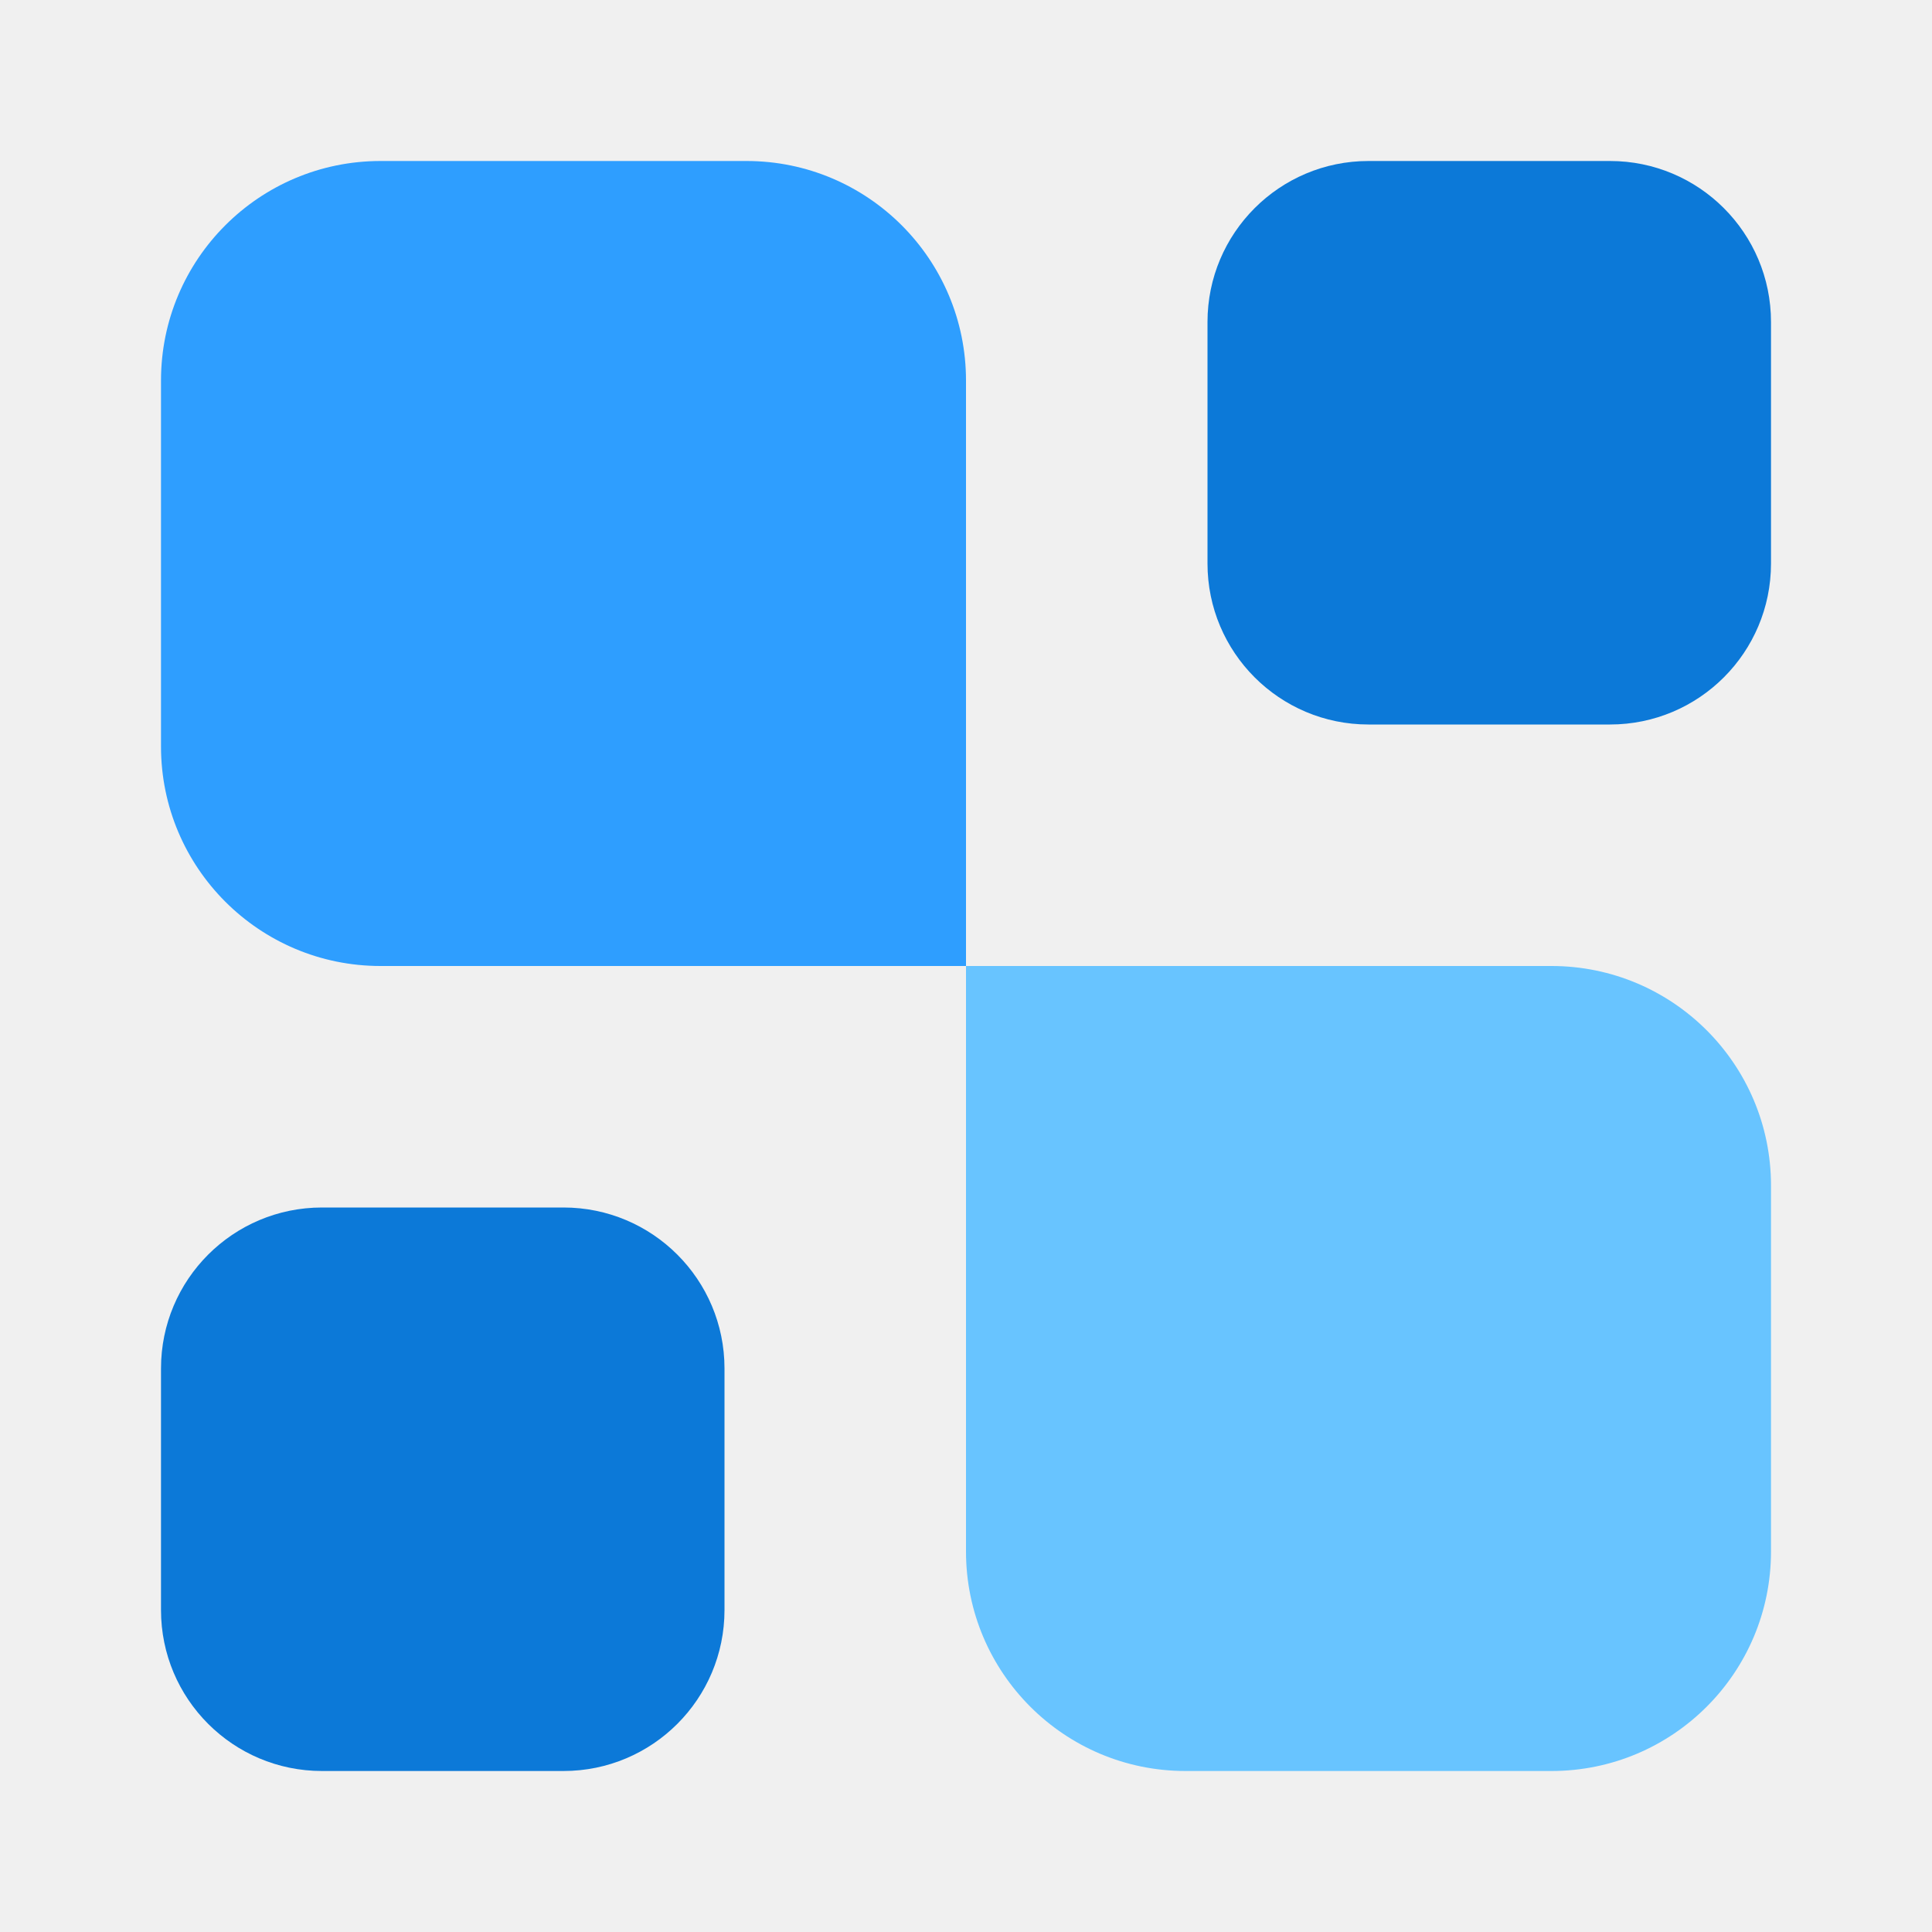
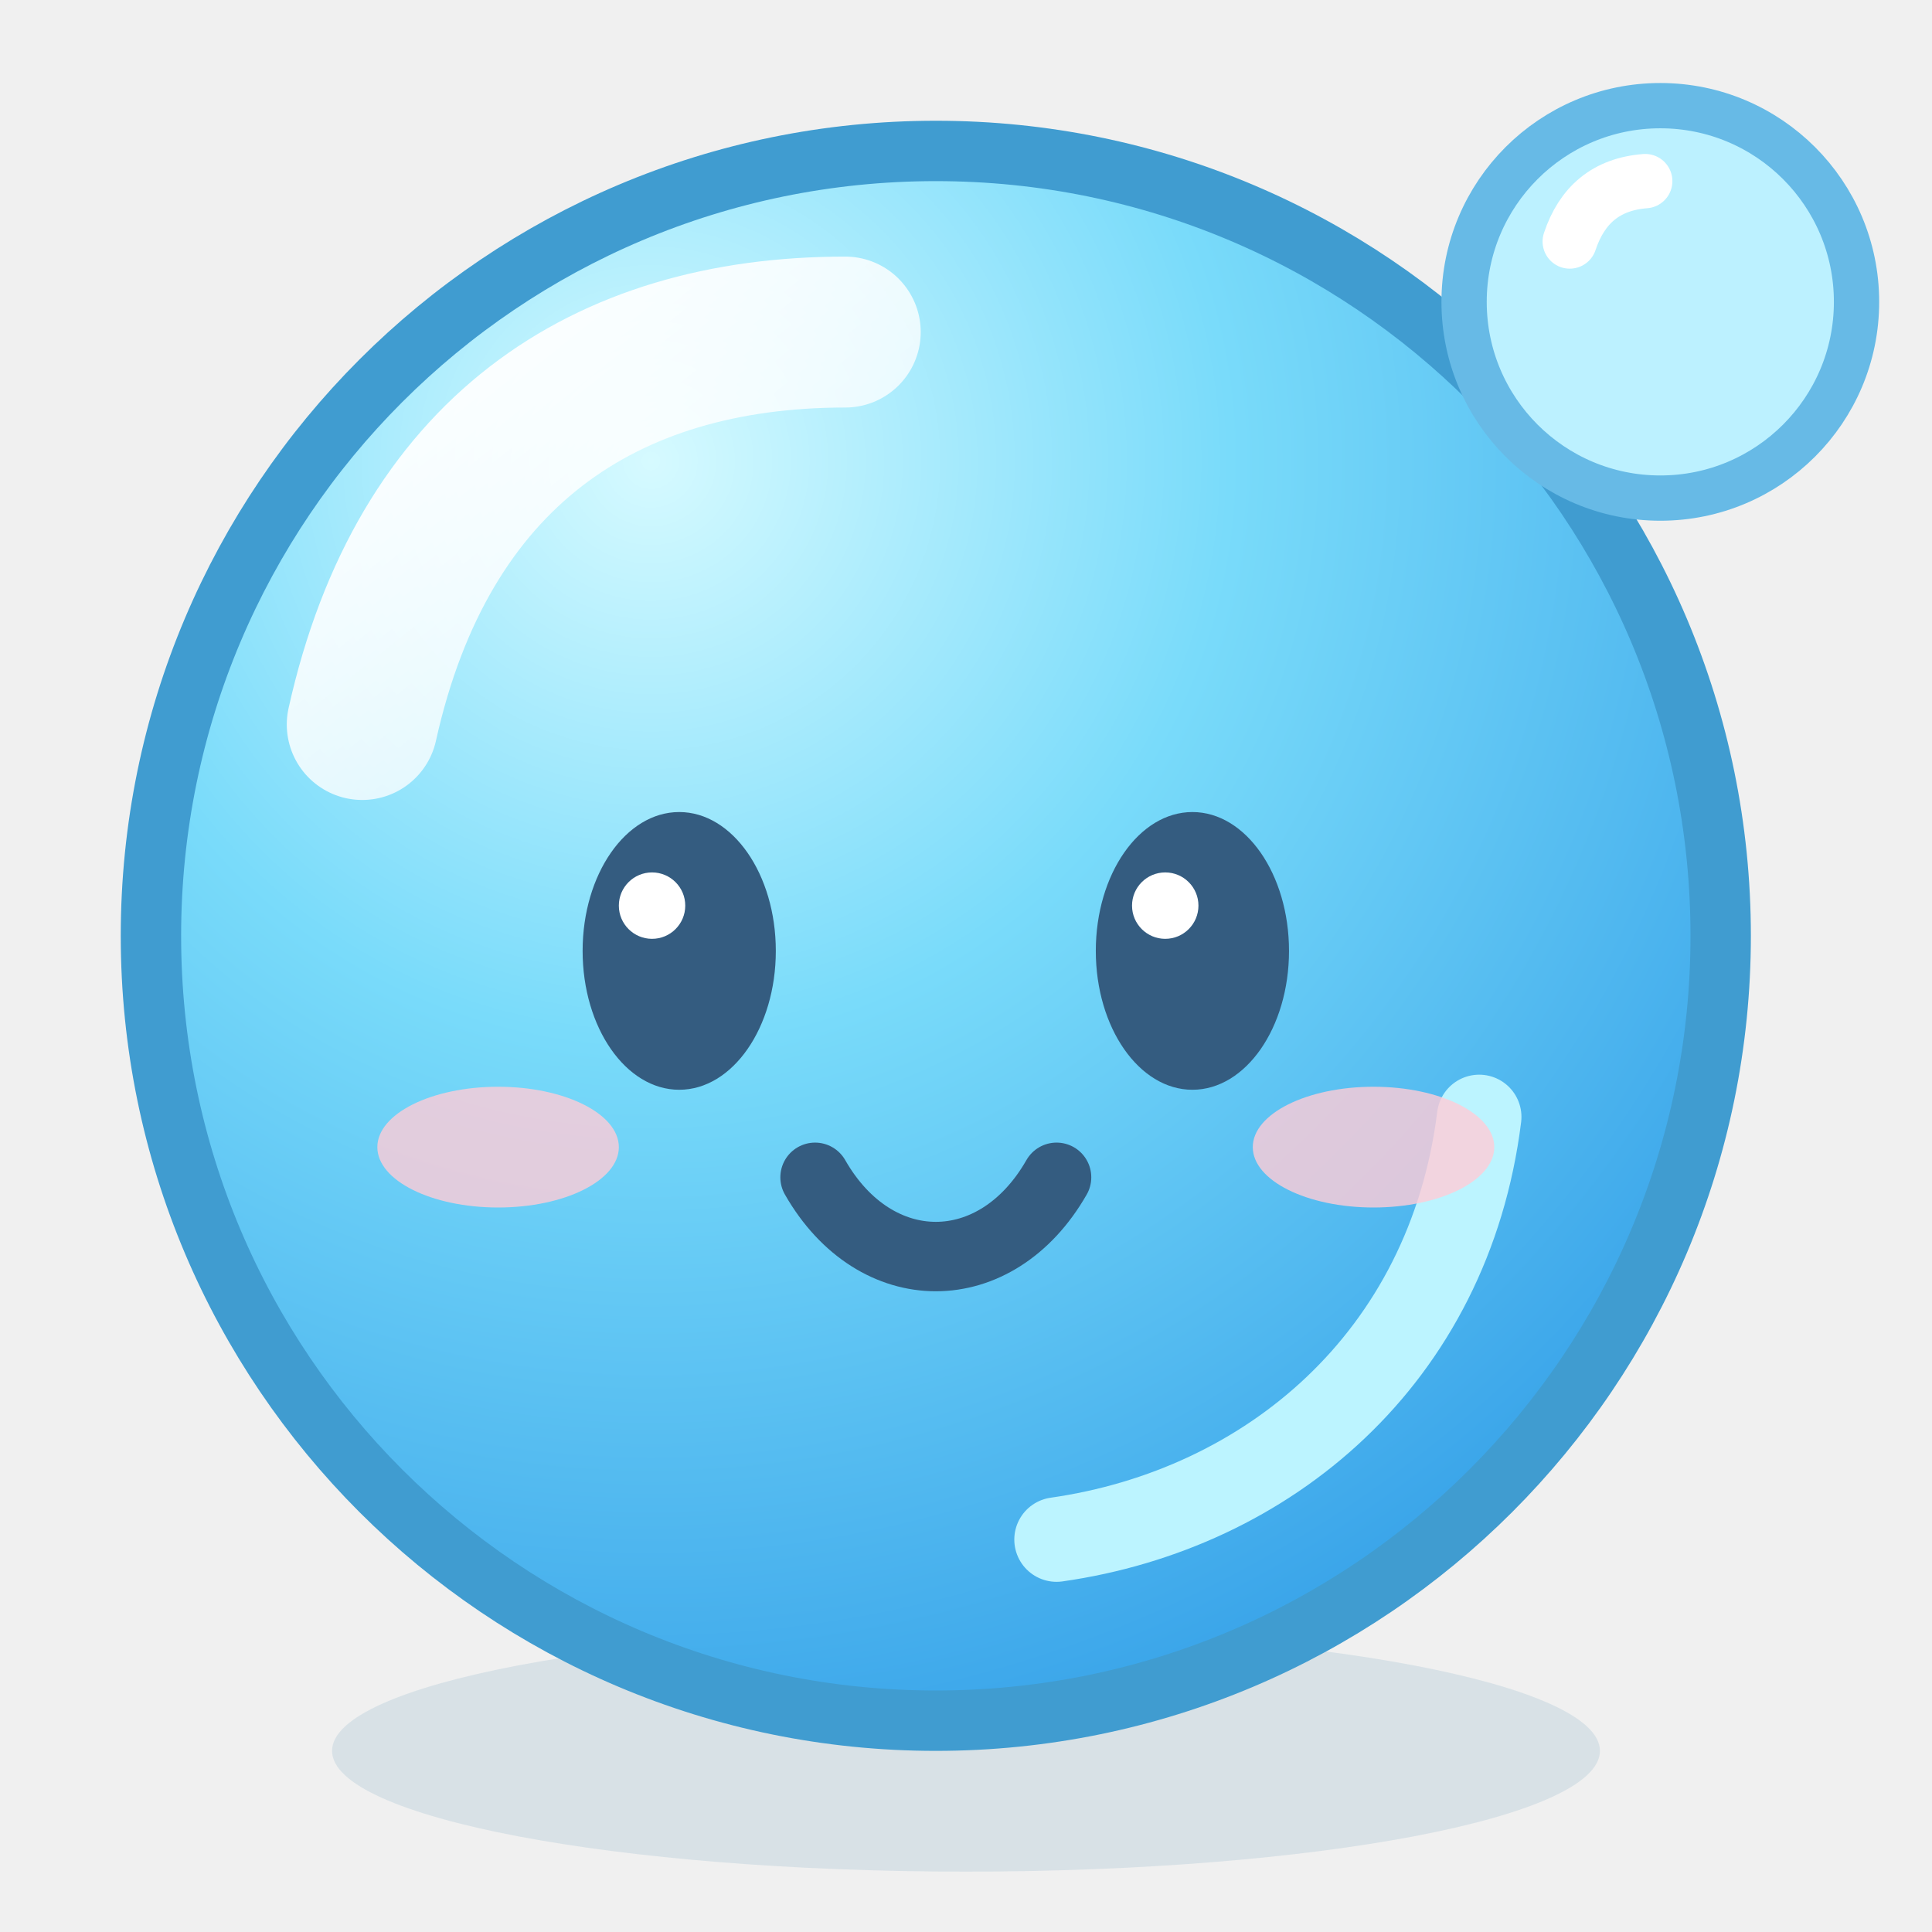
- <svg xmlns="http://www.w3.org/2000/svg" width="24" height="24" viewBox="0 0 24 24" fill="none">
-   <path d="M22 19.273C22 20.779 20.779 22 19.273 22H14.727C13.221 22 12 20.779 12 19.273V12H19.273C20.779 12 22 13.221 22 14.727V19.273Z" fill="#68C4FF" />
-   <path d="M20 2C21.105 2 22 2.895 22 4V7C22 8.105 21.105 9 20 9H17C15.895 9 15 8.105 15 7V4C15 2.895 15.895 2 17 2H20Z" fill="#0C79D8" />
-   <path d="M7 15C8.105 15 9 15.895 9 17V20C9 21.105 8.105 22 7 22H4C2.895 22 2 21.105 2 20V17C2 15.895 2.895 15 4 15H7Z" fill="#0C79D8" />
-   <path d="M12 12H4.727C3.221 12 2 10.779 2 9.273V4.727C2 3.221 3.221 2 4.727 2H9.273C10.779 2 12 3.221 12 4.727V12Z" fill="#2E9EFF" />
+ <svg xmlns="http://www.w3.org/2000/svg" viewBox="0 0 64 64" fill="none">
+   <defs>
+     <radialGradient id="bubble" cx=".32" cy=".2" r=".85">
+       <stop stop-color="#D6FAFF" />
+       <stop offset=".43" stop-color="#79DBFA" />
+       <stop offset="1" stop-color="#38A3E9" />
+     </radialGradient>
+     <linearGradient id="shine" x1="16" y1="8" x2="40" y2="38" gradientUnits="userSpaceOnUse">
+       <stop stop-color="white" />
+       <stop offset="1" stop-color="white" stop-opacity=".25" />
+     </linearGradient>
+   </defs>
+   <ellipse cx="32" cy="58" rx="21" ry="4" fill="#367DA5" opacity=".13" />
+   <circle cx="31" cy="31" r="26" fill="url(#bubble)" stroke="#409CD0" stroke-width="2" />
+   <path d="M12 24C14 15 20 11 28 11" stroke="url(#shine)" stroke-width="5" stroke-linecap="round" />
+   <path d="M49 37C48 45 42 50 35 51" stroke="#BCF4FF" stroke-width="2.8" stroke-linecap="round" />
+   <ellipse cx="22.5" cy="31.5" rx="3.2" ry="4.6" fill="#345C80" />
+   <ellipse cx="39.5" cy="31.5" rx="3.2" ry="4.6" fill="#345C80" />
+   <circle cx="21.6" cy="30" r="1.1" fill="white" />
+   <circle cx="38.6" cy="30" r="1.1" fill="white" />
+   <ellipse cx="16.5" cy="38" rx="4" ry="2" fill="#FFCCD7" opacity=".8" />
+   <ellipse cx="45.5" cy="38" rx="4" ry="2" fill="#FFCCD7" opacity=".8" />
+   <path d="M27 39C29 42.5 33 42.5 35 39" stroke="#345C80" stroke-width="2.3" stroke-linecap="round" />
+   <circle cx="55" cy="10" r="6.5" fill="#BCF1FF" stroke="#67BAE6" stroke-width="1.5" />
+   <path d="M52 8C52.4 6.8 53.2 6.1 54.5 6" stroke="white" stroke-width="1.8" stroke-linecap="round" />
</svg>
